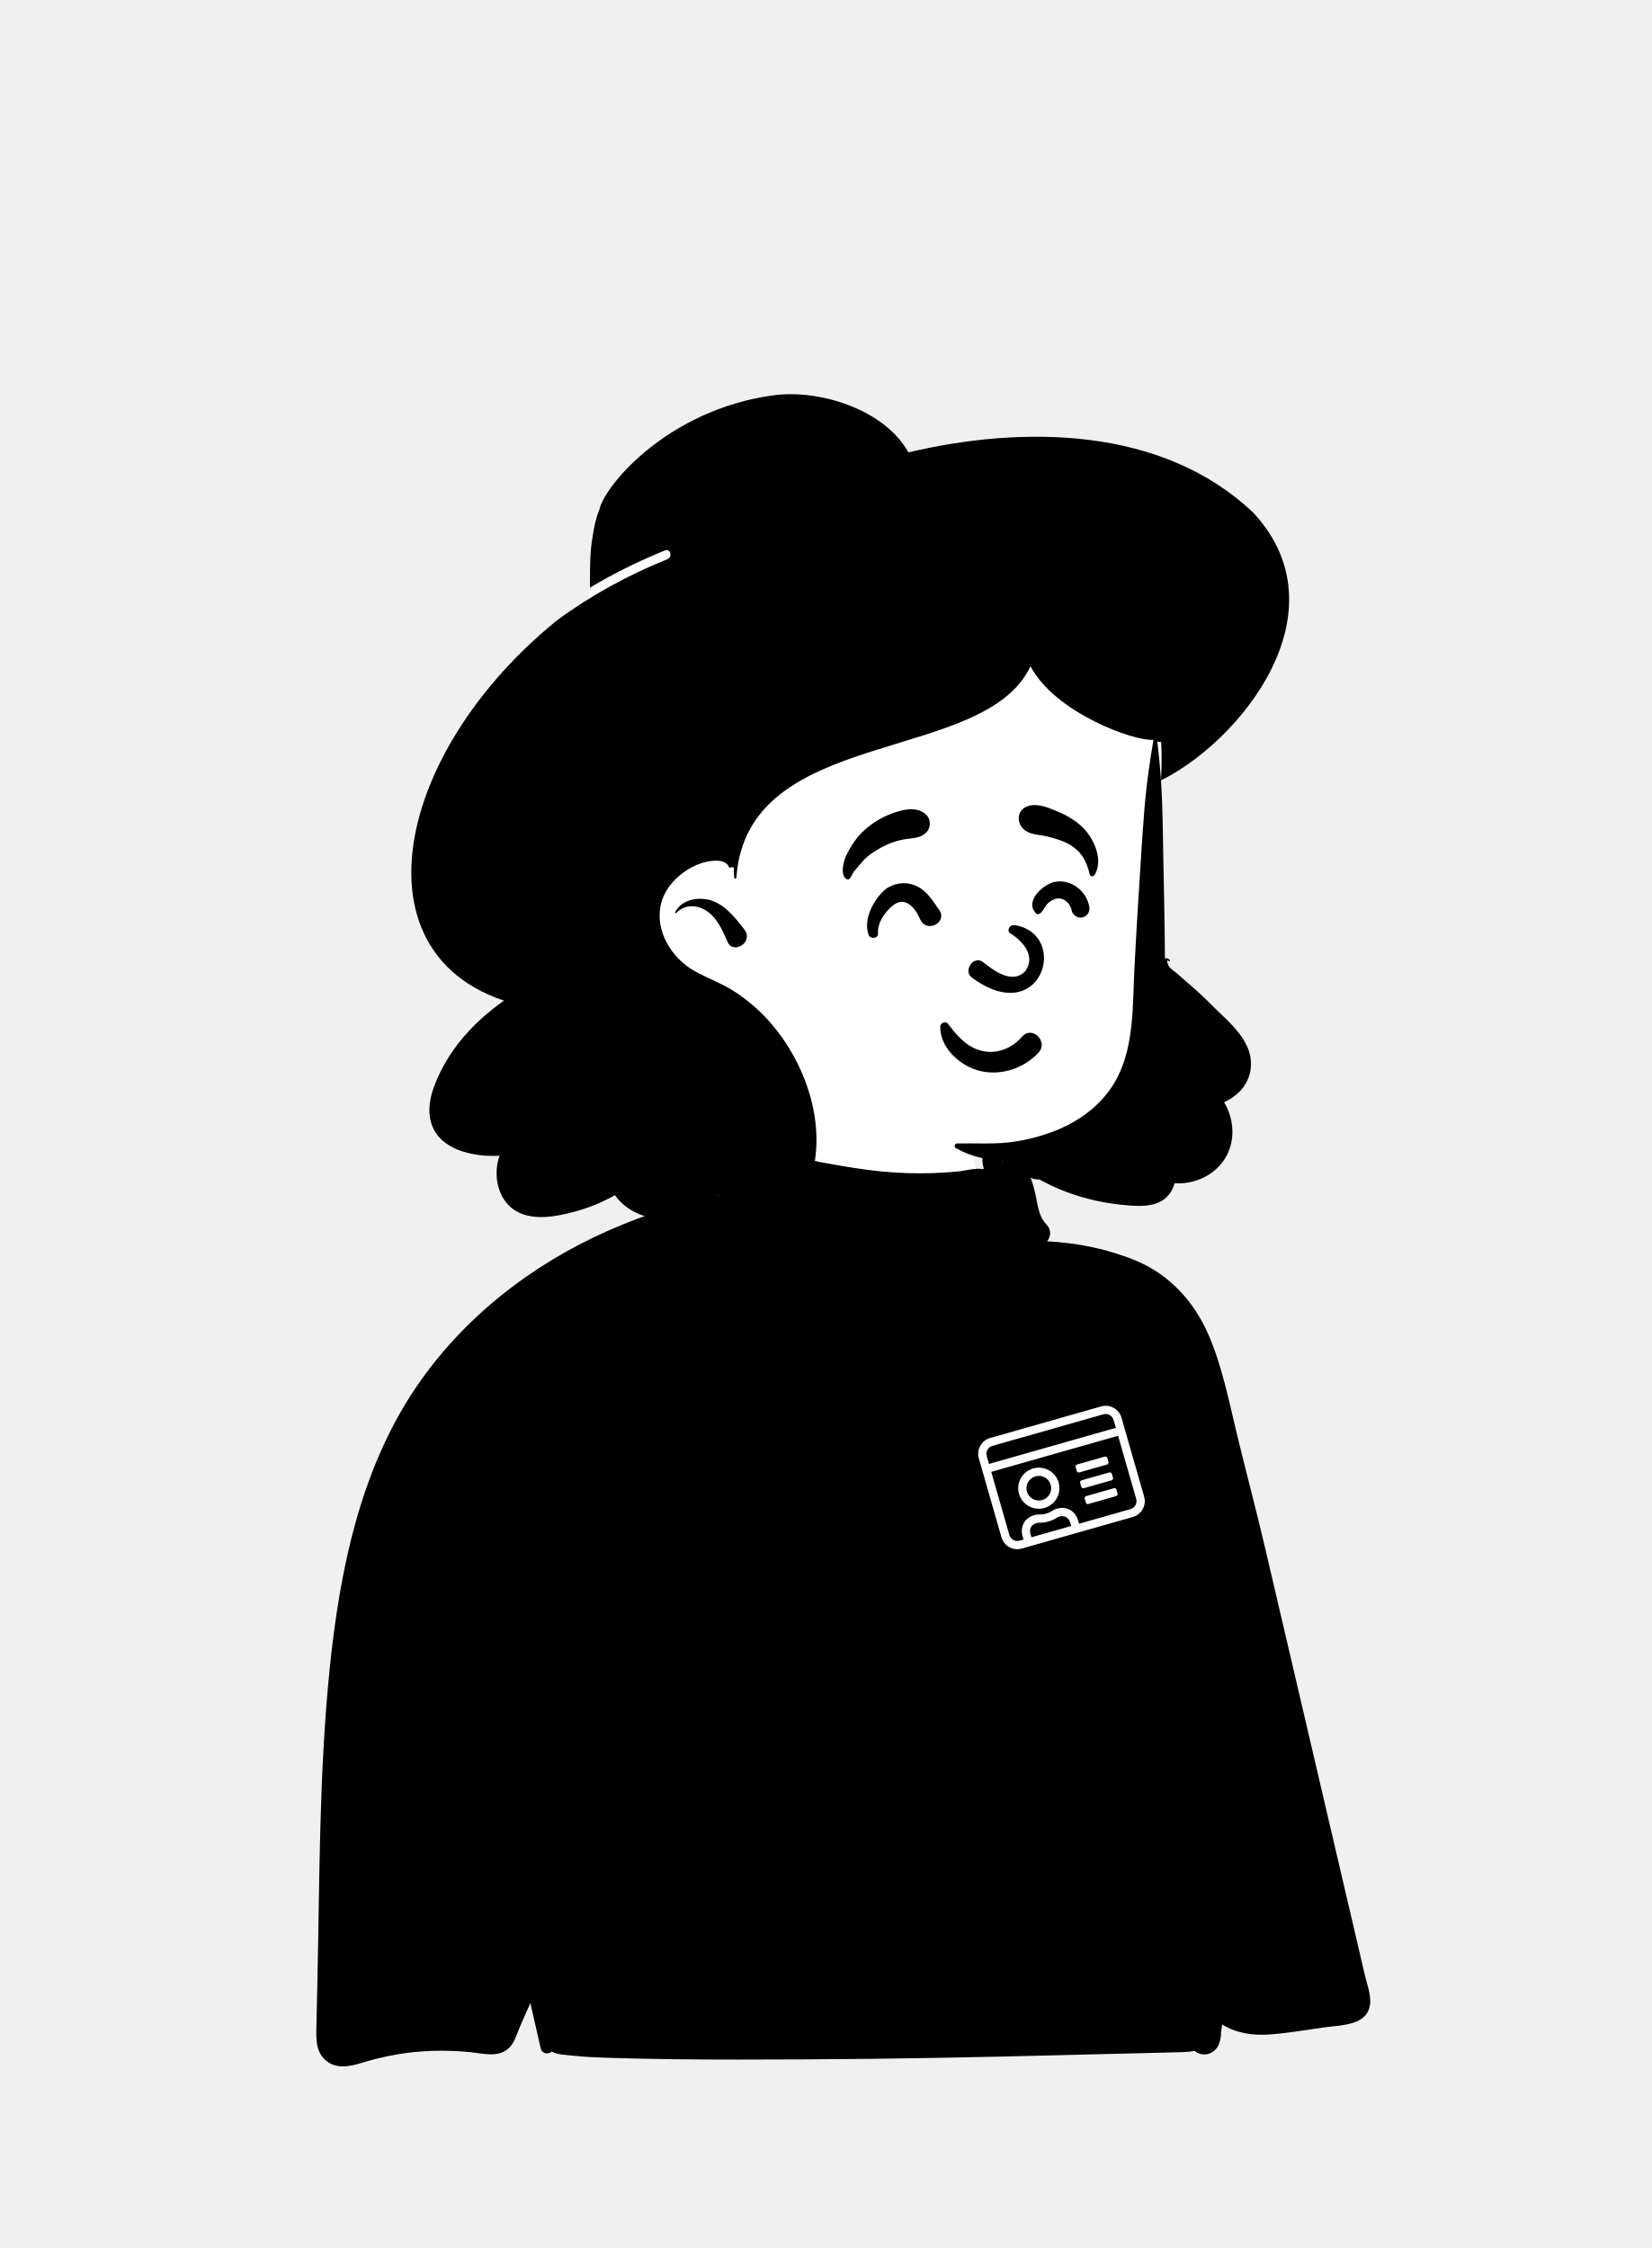
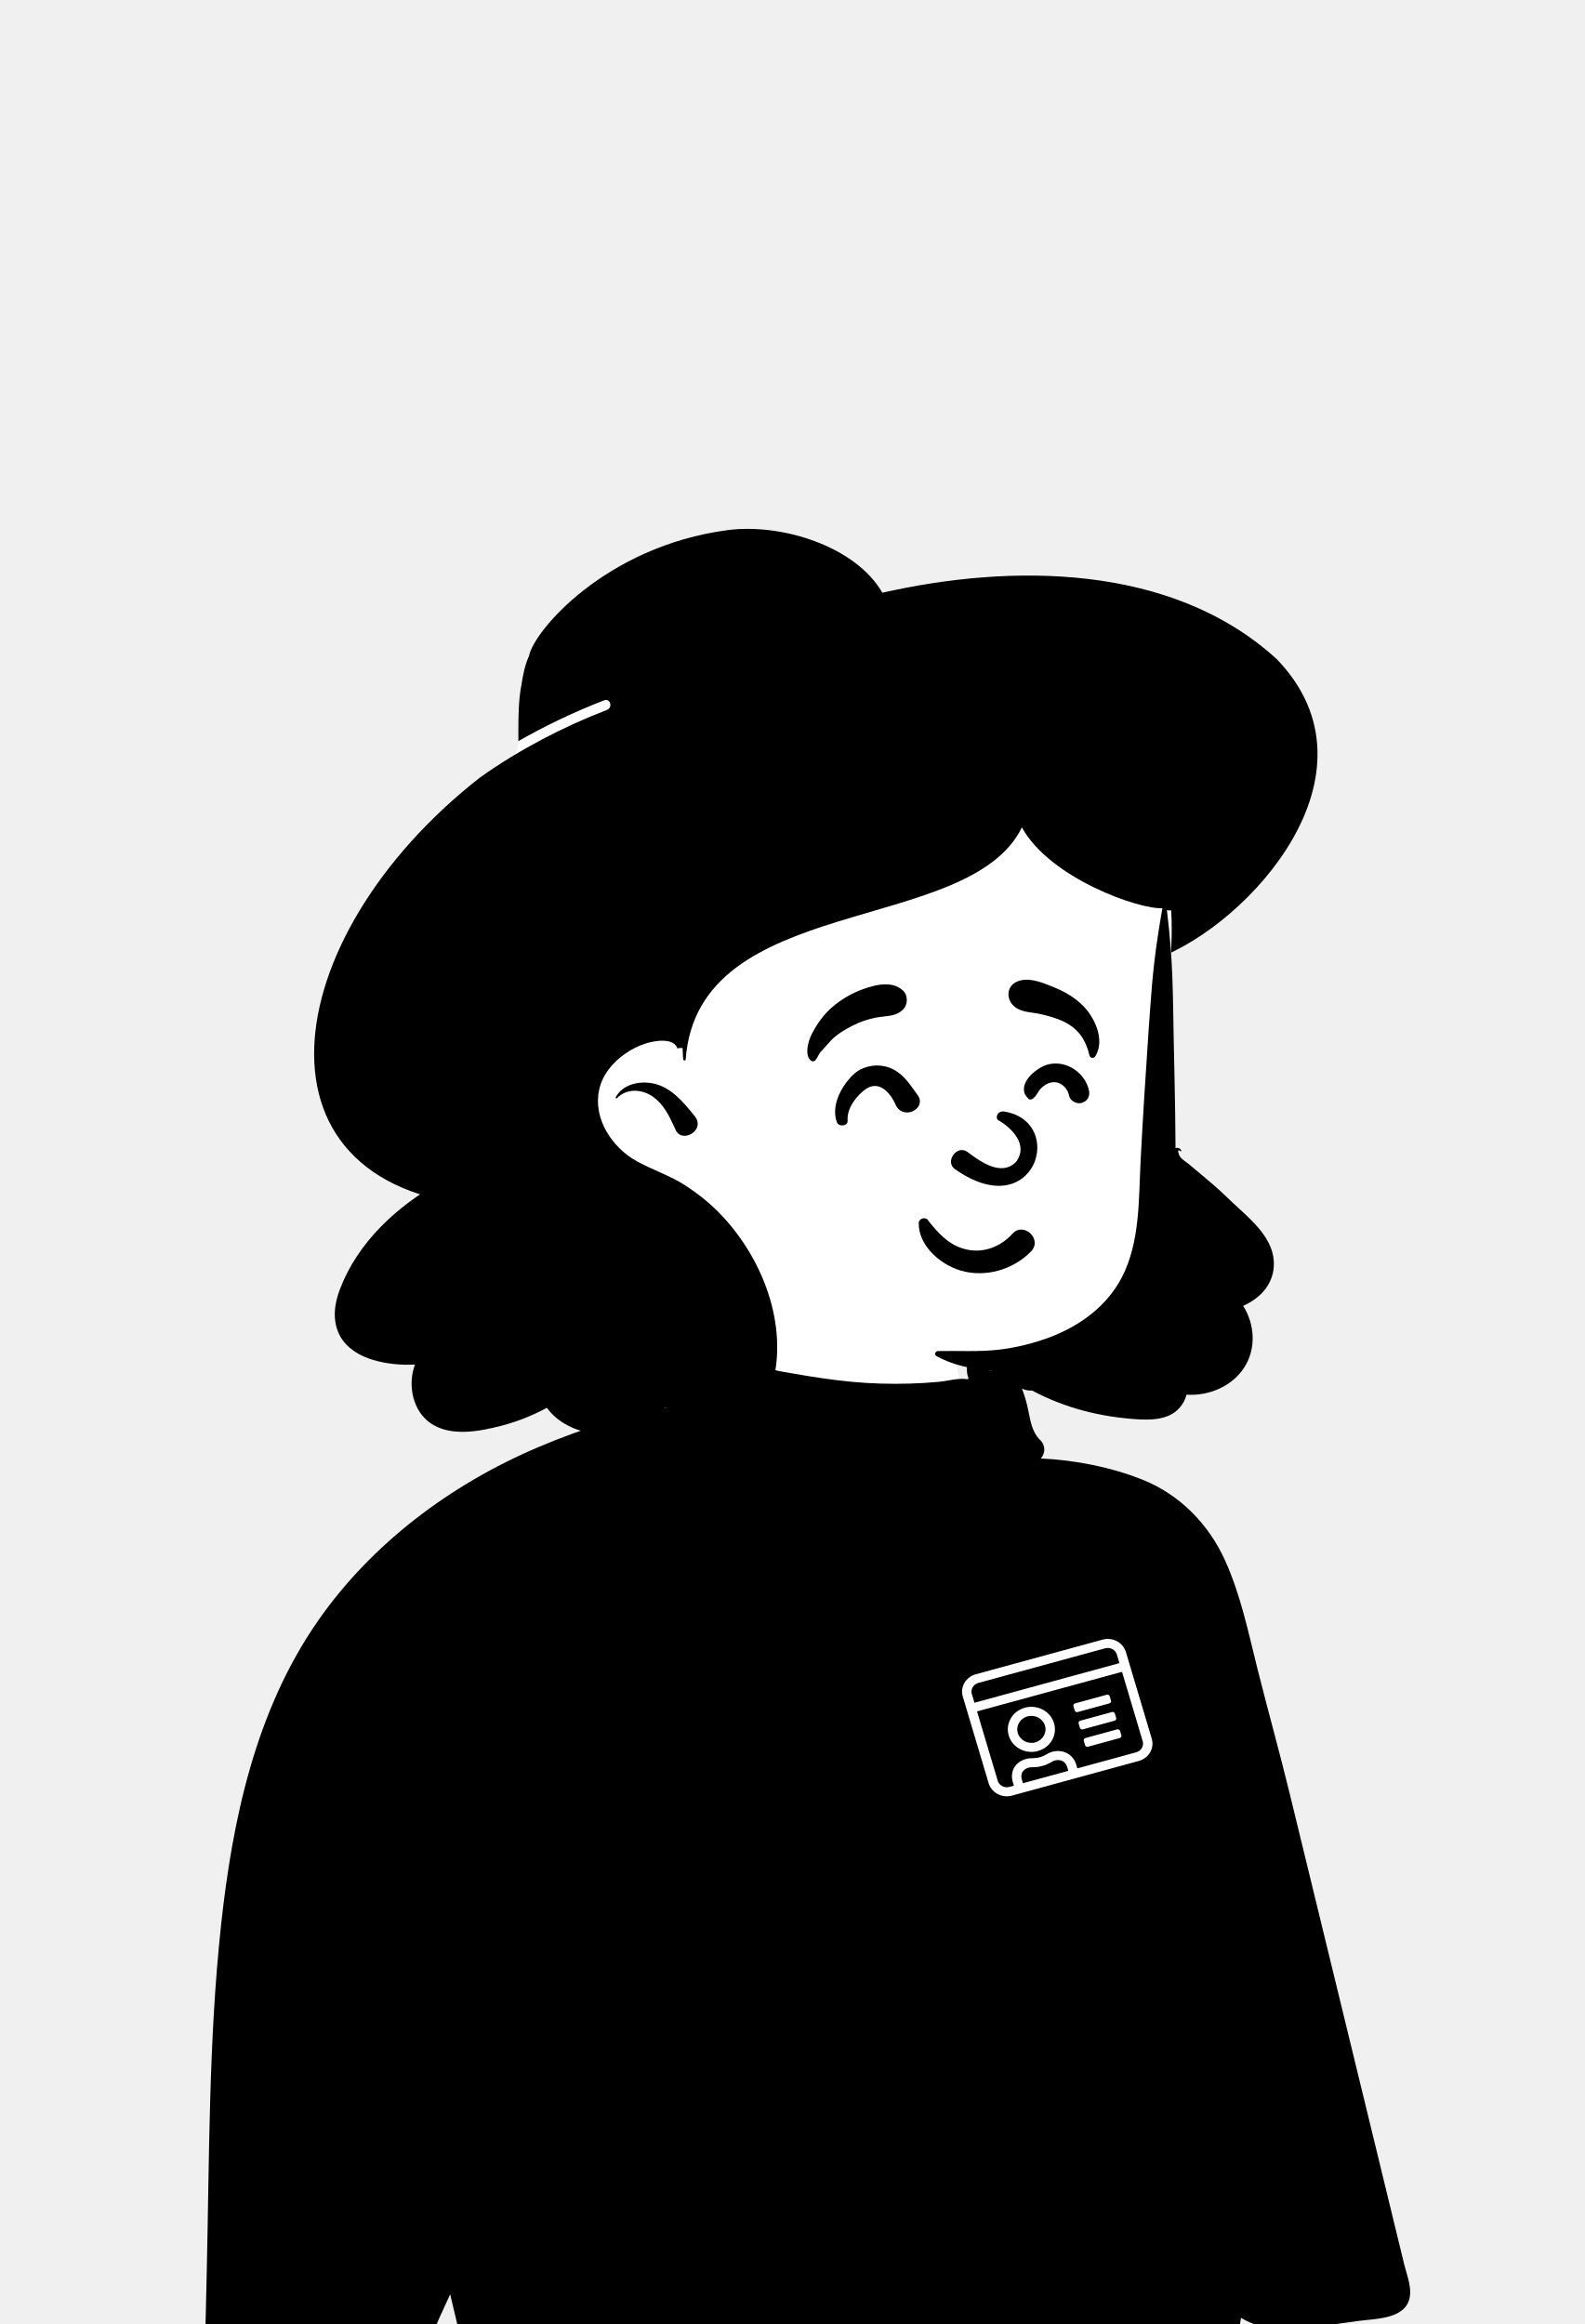
- <svg xmlns="http://www.w3.org/2000/svg" width="72" height="98" viewBox="0 0 72 98" fill="none">
-   <path fill-rule="evenodd" clip-rule="evenodd" d="M27.33 54.104C30.129 53.487 31.79 53.487 32.729 52.531C33.669 51.575 33.839 49.934 34.229 48.667C34.444 47.969 36.548 47.335 38.589 47.434C40.252 47.515 41.929 48.218 42.058 48.667C42.346 49.668 42.81 53.95 44.335 54.608C45.86 55.266 49.116 54.666 50.047 56.238C50.977 57.809 54.034 64.214 54.034 65.706C54.034 67.199 24.148 66.743 24.148 66.743C24.148 66.743 24.53 54.721 27.33 54.104Z" fill="white" />
-   <path fill-rule="evenodd" clip-rule="evenodd" d="M15.125 88.869C15.167 88.899 15.134 88.9 15.125 88.869ZM14.959 88.745C14.962 88.747 14.965 88.749 14.968 88.752C14.935 88.749 14.914 88.715 14.959 88.745M59.187 84.788C59 83.985 58.812 83.181 58.624 82.378C58.233 80.699 57.84 79.019 57.448 77.339C56.68 74.054 55.913 70.768 55.146 67.483C54.756 65.813 54.311 64.156 53.909 62.489C53.557 61.028 53.266 59.532 52.661 58.15C52.044 56.738 50.961 55.559 49.526 54.961C48.317 54.457 46.958 54.179 45.642 54.115C45.807 53.913 45.846 53.613 45.605 53.368C45.306 53.065 45.245 52.614 45.165 52.212C45.066 51.711 44.911 51.174 44.613 50.752C44.487 50.573 44.304 50.49 44.088 50.538C43.955 50.567 43.825 50.601 43.696 50.64C43.654 50.599 43.613 50.554 43.577 50.5C43.496 50.375 43.443 50.192 43.326 50.096C43.246 50.031 43.157 50.015 43.064 50.063C42.815 50.189 42.794 50.573 42.847 50.808C42.858 50.853 42.871 50.899 42.887 50.943C42.87 50.951 42.852 50.959 42.835 50.967H42.834C42.509 50.905 42.094 51.036 41.777 51.067C41.409 51.104 41.039 51.128 40.669 51.14C39.911 51.164 39.153 51.142 38.398 51.066C37.664 50.992 36.934 50.875 36.208 50.742C35.755 50.659 35.204 50.591 34.807 50.319C34.801 50.183 34.798 50.047 34.795 49.911C34.789 49.675 34.802 49.49 34.676 49.283C34.675 49.281 34.672 49.28 34.669 49.282C34.514 49.363 34.403 49.501 34.321 49.665C34.172 49.625 34.012 49.631 33.873 49.689C33.676 49.771 33.53 49.865 33.378 50.015C33.151 50.239 33.085 50.5 33.019 50.8C32.971 51.015 32.941 51.169 32.855 51.313C32.837 51.344 32.817 51.376 32.796 51.406C32.788 51.414 32.773 51.429 32.749 51.455C32.724 51.48 32.699 51.504 32.674 51.528C32.659 51.543 32.587 51.601 32.598 51.593C32.287 51.825 32.005 51.913 31.621 52.023C30.793 52.262 29.945 52.418 29.12 52.671C28.218 52.948 27.337 53.285 26.474 53.667C23.121 55.153 20.12 57.506 18.074 60.57C15.69 64.139 14.813 68.474 14.378 72.677C13.903 77.284 13.936 81.942 13.832 86.568C13.819 87.146 13.806 87.725 13.793 88.303C13.78 88.869 13.745 89.478 14.247 89.859C14.694 90.198 15.238 90.091 15.733 89.939C16.263 89.776 16.802 89.647 17.348 89.554C18.378 89.38 19.441 89.359 20.48 89.46C21.039 89.515 21.722 89.722 22.181 89.284C22.346 89.127 22.441 88.927 22.518 88.717C22.615 88.458 22.728 88.204 22.841 87.95C22.933 87.74 23.026 87.53 23.118 87.32C23.267 87.976 23.417 88.631 23.567 89.287C23.626 89.546 23.895 89.566 24.058 89.44C24.323 89.582 24.672 89.58 24.973 89.615C25.458 89.67 25.946 89.689 26.433 89.706C27.388 89.739 28.342 89.757 29.297 89.769C31.244 89.794 33.191 89.785 35.137 89.777C38.993 89.76 42.848 89.681 46.703 89.581C47.788 89.553 48.873 89.527 49.959 89.501C50.501 89.488 51.043 89.475 51.586 89.46C51.749 89.455 51.913 89.44 52.067 89.404H52.068C52.136 89.464 52.221 89.51 52.321 89.538C52.681 89.637 53.04 89.416 53.148 89.068C53.198 88.908 53.233 88.762 53.22 88.607C53.239 88.49 53.257 88.373 53.276 88.255C53.878 88.636 54.6 88.74 55.312 88.693C56.118 88.639 56.924 88.492 57.724 88.382C58.474 88.279 59.691 88.312 59.727 87.275C59.74 86.895 59.58 86.469 59.494 86.103C59.392 85.664 59.29 85.227 59.187 84.788" fill="black" />
-   <path fill-rule="evenodd" clip-rule="evenodd" d="M49.509 34.632C49.483 33.158 49.454 31.654 49.235 30.195C49.021 28.768 48.433 27.478 47.421 26.442C45.273 24.241 42.159 23.703 39.26 23.211L34.304 22.369C32.792 22.112 31.179 21.701 29.651 22.065C28.898 22.245 28.259 22.662 27.675 23.155C27.112 23.631 26.506 24.142 26.125 24.782C25.742 25.423 25.611 26.172 25.486 26.897C25.346 27.714 25.237 28.538 25.16 29.363C25.005 31.017 24.984 32.684 25.096 34.341C25.151 35.145 25.238 35.947 25.348 36.745C25.403 37.14 25.465 37.535 25.535 37.928C25.556 38.044 25.572 38.173 25.593 38.303C25.436 38.748 25.347 39.209 25.355 39.668C25.376 41.02 26.516 41.871 27.665 42.328C28.331 42.593 29.028 42.773 29.683 43.069C30.371 43.381 30.84 43.886 31.311 44.462C32.209 45.56 33.223 46.547 34.38 47.37C36.834 49.117 39.941 49.943 42.919 49.316C43.633 49.165 44.353 48.932 44.995 48.58C45.673 48.208 46.183 47.67 46.611 47.033C47.406 45.852 47.976 44.521 48.407 43.167C48.847 41.786 49.159 40.402 49.33 38.962C49.499 37.526 49.535 36.076 49.509 34.632Z" fill="white" />
-   <path fill-rule="evenodd" clip-rule="evenodd" d="M33.694 17.235C35.745 16.952 38.576 17.87 39.597 19.721C44.474 18.57 50.624 18.532 54.643 22.364C58.837 26.909 53.569 32.902 50.077 34.253C50.331 35.49 49.934 43.417 47.129 46.953C44.902 49.949 39.717 51.331 37.317 47.753L37.299 47.724C37.042 47.31 37.263 47.324 37.527 47.631C39.876 49.7 43.071 49.735 45.533 47.552C50.146 43.562 49.671 33.778 47.475 28.117C41.224 27.43 34.531 29.327 30.213 34.038L30.505 35.798C30.555 36.098 30.611 36.398 30.654 36.698C30.682 36.891 30.685 37.083 30.552 37.239C30.111 37.754 29.369 36.98 28.758 36.672C28.578 36.647 28.397 36.637 28.22 36.649C25.285 37.028 25.863 42.727 29.089 41.728C29.36 41.559 29.592 41.611 29.698 41.856C30.466 42.561 30.973 43.819 32.251 45.03C32.701 45.484 33.111 45.864 33.618 46.228C33.916 46.53 34.815 46.837 34.53 47.353C33.991 48.527 30.815 44.84 30.253 43.82C28.494 44.516 26.544 44.279 24.721 44.109C15.103 43.609 16.387 33.458 24.271 27.049C25.755 25.955 27.392 25.063 29.094 24.376C29.327 24.282 29.225 23.9 28.989 23.995C27.863 24.45 26.765 24.991 25.719 25.616L25.717 25.242C25.716 24.612 25.726 23.956 25.835 23.38C25.89 22.981 25.982 22.554 26.123 22.234C26.298 21.25 29.039 17.876 33.694 17.235ZM28.091 37.958C28.24 37.817 28.517 37.985 28.649 37.981C28.987 38.027 29.309 38.17 29.559 38.346C29.724 38.439 29.84 38.526 29.937 38.607L29.94 38.606C29.939 38.606 29.938 38.607 29.938 38.607L29.947 38.613C30.088 38.713 30.604 39.278 30.278 39.126C30.253 39.095 30.229 39.064 30.203 39.035C30.201 39.039 30.197 39.043 30.192 39.047L30.211 39.074C30.488 39.491 30.009 39.051 29.936 38.934C29.932 38.937 29.928 38.939 29.924 38.941L30.02 39.058C30.034 39.075 30.044 39.088 30.053 39.099L30.073 39.119C30.394 39.434 30.404 39.718 30.031 39.252C30.046 39.274 30.058 39.297 30.059 39.318L30.082 39.346C30.374 39.723 30.136 39.589 29.991 39.428L29.979 39.414L29.981 39.418C30.116 39.626 29.848 39.48 29.801 39.368L29.799 39.364C29.747 39.321 29.715 39.274 29.704 39.262L29.702 39.26C29.451 39.002 29.087 38.784 28.777 38.685C28.732 38.676 28.687 38.669 28.641 38.664C28.455 38.623 28.266 38.594 28.076 38.579C28.053 38.576 28.029 38.559 28.012 38.537C27.724 38.527 27.813 38.409 27.932 38.387L27.934 38.387L27.911 38.385C27.726 38.367 27.6 38.301 27.787 38.26L27.81 38.255C27.808 38.251 27.805 38.246 27.802 38.242C27.643 38.224 27.747 38.069 27.836 38.106C27.798 37.984 27.969 38.045 27.99 38.027C28.006 38.009 28.027 37.993 28.038 37.992C28.09 37.956 28.065 37.959 28.091 37.958ZM29.069 35.98L29.032 36.002C29.001 36.019 28.97 36.031 28.939 36.038C28.983 36.057 29.027 36.077 29.07 36.099C29.069 36.072 29.069 36.046 29.069 36.019L29.069 35.98Z" fill="black" />
-   <path fill-rule="evenodd" clip-rule="evenodd" d="M49.46 28.735C47.485 26.014 43.848 25.231 40.695 25.893C34.529 27.018 28.639 31.727 27.55 38.132C25.85 42.006 26.935 48.109 31.878 48.565C32.582 48.605 33.279 48.443 33.984 48.53C38.286 49.218 43.37 52.164 47.179 48.69C47.37 48.827 47.621 48.893 47.835 48.81C49.456 48.183 49.532 46.369 49.671 44.877C49.849 42.95 50.017 41.022 50.173 39.093C50.228 35.767 51.545 31.61 49.46 28.735Z" fill="white" />
-   <path fill-rule="evenodd" clip-rule="evenodd" d="M37.507 21.8C40.102 21.662 44.885 22.853 47.15 24.248C50.839 26.522 51.125 31.057 50.975 31.842C50.917 32.141 50.735 32.418 50.449 32.326C50.691 34.386 50.672 35.564 50.713 37.636L50.741 39.02C50.759 39.943 50.775 40.865 50.779 41.788C50.872 41.753 50.964 41.796 50.998 41.885C51.007 41.907 50.977 41.919 50.963 41.906C50.798 41.763 50.916 42.09 50.972 42.156C51.05 42.248 51.18 42.334 51.272 42.412L51.52 42.627L51.768 42.842C52.088 43.119 52.398 43.396 52.697 43.694L52.779 43.776C53.323 44.33 54.006 44.866 54.345 45.583C54.669 46.267 54.569 47.043 54.031 47.588C53.835 47.786 53.606 47.938 53.358 48.052C53.8 48.781 53.865 49.745 53.403 50.495C52.941 51.248 52.053 51.642 51.197 51.581C51.171 51.688 51.13 51.793 51.077 51.892C50.737 52.516 50.062 52.597 49.422 52.564L49.398 52.563C47.957 52.48 46.571 52.119 45.309 51.417C44.872 51.446 44.481 51.086 44.396 50.691C44.166 50.683 43.935 50.664 43.699 50.637C42.999 50.556 42.281 50.405 41.664 50.05C41.57 49.995 41.614 49.851 41.719 49.848C42.471 49.831 43.223 49.883 43.973 49.801C44.662 49.727 45.396 49.537 46.038 49.278C47.192 48.813 48.182 48.022 48.728 46.928C49.435 45.51 49.371 43.809 49.447 42.269C49.533 40.565 49.638 38.862 49.75 37.16L49.804 36.344C49.913 34.753 50.003 33.902 50.279 32.252C49.447 32.326 45.994 31.081 44.92 29.046C42.882 33.376 32.556 31.604 32.098 38.27C32.094 38.327 32.005 38.311 32.002 38.257L31.993 38.105C31.989 38.03 31.985 37.956 31.983 37.883L31.981 37.81L31.818 37.812C31.818 37.832 31.789 37.839 31.782 37.818C31.629 37.383 30.9 37.523 30.582 37.626C30.296 37.719 30.027 37.863 29.785 38.04C29.299 38.395 28.923 38.873 28.798 39.471C28.561 40.607 29.283 41.764 30.242 42.312C30.846 42.657 31.509 42.88 32.088 43.272C32.6 43.617 33.077 44.022 33.491 44.481C35.128 46.303 36.092 49.066 35.317 51.471C35.258 51.655 35.101 51.865 34.894 51.894C34.552 51.944 34.21 51.894 34.018 51.567C33.943 51.44 33.907 51.294 33.915 51.151C33.782 51.607 33.352 52.059 32.955 52.228C32.414 52.46 31.805 52.391 31.328 52.092L31.268 52.137C30.492 52.709 29.625 53.23 28.631 53.125C27.911 53.048 27.204 52.681 26.806 52.102C26.276 52.4 25.71 52.638 25.127 52.8L25.064 52.817C24.262 53.035 23.238 53.236 22.488 52.792C21.769 52.365 21.529 51.432 21.698 50.654C21.719 50.561 21.744 50.471 21.776 50.384C21.234 50.413 20.694 50.361 20.18 50.201C19.655 50.039 19.154 49.726 18.902 49.22C18.618 48.647 18.694 47.995 18.905 47.412C19.244 46.476 19.788 45.643 20.465 44.917C21.117 44.219 21.903 43.626 22.72 43.132L22.857 43.05C23.593 42.611 24.479 42.096 25.348 42.13C25.345 42.119 25.343 42.108 25.342 42.097C25.211 41.128 25.226 40.14 25.195 39.163C25.167 38.264 25.134 37.365 25.113 36.466C25.079 34.937 25.09 33.401 25.29 31.883C25.466 30.536 25.784 29.222 26.365 27.988C26.974 26.692 27.891 25.586 29.024 24.716C31.402 22.891 34.542 21.958 37.507 21.8ZM29.431 39.76C29.69 39.271 30.279 39.117 30.796 39.205C31.521 39.329 32.014 39.963 32.437 40.508C32.882 41.08 31.955 41.619 31.716 41.065L31.66 40.934C31.468 40.495 31.242 40.032 30.852 39.745C30.436 39.441 29.85 39.397 29.483 39.8C29.457 39.83 29.413 39.792 29.431 39.76Z" fill="black" />
-   <path fill-rule="evenodd" clip-rule="evenodd" d="M44.028 46.65C43.569 46.783 43.076 46.795 42.608 46.658C42.184 46.533 41.748 46.258 41.436 45.895C41.158 45.572 40.979 45.18 40.986 44.761C40.986 44.713 41.004 44.673 41.03 44.642C41.058 44.609 41.097 44.586 41.14 44.576C41.183 44.566 41.229 44.57 41.268 44.587C41.304 44.604 41.334 44.631 41.353 44.671C41.401 44.734 41.449 44.797 41.497 44.857C41.883 45.334 42.257 45.691 42.837 45.819C43.152 45.889 43.466 45.858 43.755 45.752C44.063 45.639 44.343 45.439 44.562 45.184C44.66 45.069 44.777 45.022 44.891 45.021C45.021 45.02 45.148 45.08 45.245 45.176C45.339 45.271 45.403 45.399 45.408 45.534C45.414 45.652 45.375 45.775 45.273 45.885C44.936 46.248 44.5 46.513 44.028 46.65ZM44.013 40.67C44.484 40.957 45.201 41.625 44.694 42.335C44.099 42.962 43.241 42.244 42.818 41.919C42.426 41.667 41.986 42.314 42.35 42.608C45.404 44.874 46.644 40.745 44.251 40.334C43.988 40.288 43.89 40.582 44.013 40.67ZM39.612 39.41C39.461 39.313 39.283 39.279 39.086 39.369C38.932 39.44 38.662 39.673 38.474 39.981C38.345 40.192 38.254 40.438 38.273 40.696C38.277 40.755 38.255 40.799 38.221 40.832C38.193 40.858 38.153 40.877 38.107 40.882C38.067 40.887 38.023 40.883 37.987 40.872C37.919 40.85 37.883 40.806 37.869 40.77C37.737 40.419 37.794 40.028 37.941 39.675C38.141 39.2 38.502 38.801 38.739 38.672C39.145 38.452 39.623 38.442 40.029 38.666C40.375 38.857 40.591 39.165 40.806 39.479C40.851 39.546 40.897 39.612 40.944 39.677C41.038 39.808 41.047 39.937 41.011 40.048C40.97 40.171 40.867 40.275 40.739 40.329C40.62 40.379 40.482 40.386 40.36 40.334C40.257 40.291 40.163 40.206 40.103 40.062C40.002 39.819 39.834 39.552 39.612 39.41ZM47.292 39.949C47.188 40.003 47.108 40.02 46.993 39.985C46.929 39.966 46.866 39.929 46.817 39.88C46.768 39.831 46.733 39.771 46.72 39.703C46.686 39.537 46.595 39.382 46.466 39.28C46.355 39.193 46.216 39.147 46.061 39.173C45.894 39.201 45.735 39.309 45.625 39.435C45.589 39.477 45.56 39.526 45.531 39.573C45.477 39.663 45.425 39.746 45.35 39.811C45.322 39.836 45.279 39.853 45.238 39.853C45.222 39.853 45.205 39.851 45.188 39.846C45.022 39.678 44.99 39.552 44.996 39.426C45.001 39.294 45.053 39.16 45.137 39.036C45.334 38.744 45.707 38.504 45.959 38.45C46.304 38.375 46.647 38.465 46.922 38.658C47.205 38.857 47.414 39.165 47.48 39.513C47.496 39.597 47.489 39.687 47.457 39.766C47.426 39.842 47.372 39.908 47.292 39.949ZM40.373 36.294C40.166 36.496 39.921 36.527 39.673 36.555C39.535 36.571 39.425 36.583 39.317 36.608C39.019 36.675 38.725 36.776 38.457 36.922C38.176 37.075 37.871 37.259 37.651 37.495C37.598 37.551 37.549 37.61 37.5 37.669C37.455 37.723 37.411 37.774 37.366 37.824C37.313 37.882 37.263 37.942 37.214 38.002C37.183 38.052 37.177 38.065 37.171 38.078C37.162 38.097 37.151 38.119 37.138 38.142C37.121 38.174 37.102 38.209 37.081 38.241C37.047 38.299 37.028 38.315 37.012 38.322C36.985 38.334 36.96 38.34 36.936 38.337C36.913 38.334 36.891 38.323 36.87 38.305C36.764 38.215 36.732 38.067 36.736 37.91C36.74 37.672 36.828 37.409 36.909 37.247C37.097 36.87 37.357 36.479 37.67 36.198C38.028 35.877 38.419 35.635 38.868 35.467C39.147 35.363 39.47 35.268 39.774 35.28C39.993 35.289 40.202 35.354 40.374 35.517C40.48 35.617 40.531 35.759 40.531 35.901C40.531 36.046 40.478 36.191 40.373 36.294ZM47.713 38.145C47.7 38.167 47.682 38.182 47.662 38.191C47.64 38.2 47.617 38.203 47.594 38.199C47.571 38.195 47.55 38.185 47.533 38.169C47.516 38.154 47.504 38.134 47.498 38.11C47.361 37.504 47.093 37.054 46.523 36.764C46.243 36.621 45.921 36.53 45.615 36.458C45.527 36.437 45.433 36.423 45.339 36.409C45.043 36.366 44.745 36.316 44.552 36.077C44.436 35.932 44.387 35.748 44.415 35.579C44.441 35.42 44.533 35.275 44.702 35.187C45.121 34.97 45.642 35.183 46.066 35.365C46.097 35.378 46.128 35.392 46.158 35.404C46.573 35.58 46.951 35.811 47.261 36.141C47.508 36.404 47.736 36.792 47.828 37.191C47.904 37.523 47.886 37.861 47.713 38.145Z" fill="black" />
-   <path d="M47.244 64.877L48.454 64.533C48.501 64.52 48.529 64.47 48.516 64.423L48.466 64.251C48.453 64.203 48.403 64.175 48.355 64.189L47.146 64.533C47.098 64.547 47.07 64.596 47.084 64.644L47.133 64.816C47.147 64.863 47.197 64.891 47.244 64.877ZM47.047 64.189L48.257 63.845C48.304 63.831 48.332 63.781 48.318 63.734L48.269 63.562C48.255 63.515 48.205 63.487 48.158 63.5L46.948 63.844C46.901 63.858 46.873 63.908 46.887 63.955L46.936 64.127C46.95 64.175 46.999 64.202 47.047 64.189ZM47.442 65.566L48.651 65.222C48.699 65.208 48.727 65.159 48.713 65.111L48.664 64.939C48.65 64.892 48.6 64.864 48.553 64.878L47.343 65.222C47.296 65.235 47.268 65.285 47.281 65.332L47.331 65.504C47.344 65.552 47.394 65.579 47.442 65.566ZM45.529 65.738C46.006 65.602 46.282 65.107 46.146 64.631C46.01 64.156 45.513 63.881 45.035 64.016C44.558 64.152 44.282 64.647 44.418 65.123C44.555 65.598 45.052 65.874 45.529 65.738ZM45.134 64.361C45.42 64.279 45.719 64.445 45.8 64.73C45.882 65.015 45.716 65.312 45.43 65.394C45.144 65.475 44.846 65.31 44.764 65.025C44.682 64.74 44.848 64.442 45.134 64.361ZM47.998 61.312L43.16 62.688C42.779 62.797 42.557 63.194 42.666 63.573L43.653 67.016C43.762 67.396 44.16 67.617 44.541 67.508L49.379 66.132C49.76 66.023 49.982 65.626 49.873 65.247L48.886 61.804C48.777 61.424 48.379 61.203 47.998 61.312ZM46.689 66.525L44.961 67.016L44.914 66.854C44.893 66.779 44.895 66.699 44.919 66.625C44.954 66.518 45.049 66.434 45.173 66.399C45.307 66.361 45.419 66.41 45.7 66.33C45.98 66.251 46.049 66.15 46.184 66.111C46.308 66.076 46.433 66.098 46.519 66.169C46.579 66.22 46.623 66.287 46.644 66.362L46.691 66.524L46.689 66.525ZM49.527 65.345C49.582 65.534 49.471 65.734 49.281 65.788L47.034 66.427L46.988 66.264C46.945 66.115 46.86 65.989 46.749 65.896C46.563 65.74 46.312 65.701 46.084 65.766C45.873 65.826 45.842 65.916 45.6 65.985C45.358 66.054 45.283 65.994 45.073 66.054C44.844 66.119 44.65 66.283 44.576 66.514C44.532 66.651 44.526 66.803 44.569 66.952L44.615 67.115L44.443 67.164C44.253 67.218 44.053 67.107 43.998 66.918L43.209 64.164L48.738 62.591L49.527 65.345ZM48.639 62.246L43.11 63.819L43.012 63.475C42.957 63.286 43.069 63.087 43.259 63.032L48.096 61.656C48.286 61.602 48.486 61.713 48.541 61.902L48.639 62.246Z" fill="white" />
+ <svg xmlns="http://www.w3.org/2000/svg" width="60" height="88" viewBox="0 0 60 88" fill="none">
+   <g clip-path="url(#clip0_240_6358)">
+     <path fill-rule="evenodd" clip-rule="evenodd" d="M21.228 55.216C24.008 54.628 25.657 54.628 26.589 53.717C27.522 52.805 27.692 51.241 28.079 50.034C28.292 49.368 30.381 48.764 32.407 48.858C34.059 48.936 35.723 49.605 35.852 50.034C36.138 50.987 36.599 55.069 38.113 55.696C39.627 56.323 42.859 55.752 43.784 57.249C44.708 58.747 47.743 64.852 47.743 66.274C47.743 67.697 18.069 67.262 18.069 67.262C18.069 67.262 18.448 55.804 21.228 55.216Z" fill="white" />
+     <path fill-rule="evenodd" clip-rule="evenodd" d="M9.109 88.351C9.152 88.38 9.118 88.381 9.109 88.351ZM8.945 88.233C8.947 88.235 8.951 88.237 8.954 88.24C8.921 88.237 8.9 88.204 8.945 88.233M52.859 84.462C52.673 83.696 52.487 82.93 52.301 82.165C51.911 80.564 51.522 78.963 51.133 77.362C50.37 74.231 49.609 71.099 48.847 67.968C48.46 66.376 48.017 64.797 47.618 63.208C47.269 61.816 46.98 60.39 46.38 59.072C45.767 57.727 44.691 56.602 43.266 56.032C42.066 55.553 40.717 55.287 39.41 55.226C39.575 55.033 39.613 54.747 39.373 54.514C39.077 54.225 39.016 53.795 38.937 53.413C38.838 52.935 38.684 52.423 38.389 52.02C38.264 51.85 38.081 51.771 37.867 51.816C37.735 51.844 37.606 51.877 37.478 51.914C37.437 51.874 37.396 51.832 37.36 51.781C37.279 51.661 37.227 51.487 37.111 51.396C37.032 51.334 36.942 51.319 36.85 51.364C36.603 51.484 36.582 51.85 36.635 52.074C36.646 52.117 36.659 52.161 36.674 52.203C36.658 52.211 36.64 52.218 36.623 52.226H36.623C36.3 52.167 35.888 52.291 35.573 52.321C35.207 52.356 34.84 52.379 34.472 52.39C33.72 52.413 32.967 52.392 32.218 52.32C31.488 52.25 30.764 52.138 30.043 52.011C29.594 51.932 29.047 51.867 28.652 51.608C28.646 51.478 28.643 51.349 28.64 51.219C28.634 50.995 28.647 50.818 28.522 50.621C28.521 50.619 28.518 50.618 28.515 50.619C28.361 50.696 28.25 50.828 28.169 50.985C28.021 50.947 27.862 50.952 27.724 51.008C27.529 51.085 27.384 51.175 27.233 51.319C27.008 51.532 26.942 51.781 26.876 52.066C26.829 52.271 26.799 52.418 26.714 52.555C26.696 52.585 26.676 52.616 26.655 52.644C26.647 52.652 26.633 52.666 26.608 52.691C26.584 52.714 26.559 52.737 26.534 52.761C26.52 52.774 26.448 52.83 26.459 52.823C26.15 53.044 25.87 53.127 25.488 53.233C24.666 53.46 23.824 53.608 23.005 53.85C22.11 54.114 21.235 54.435 20.379 54.799C17.049 56.215 14.069 58.458 12.037 61.379C9.671 64.781 8.8 68.913 8.368 72.918C7.896 77.309 7.929 81.749 7.826 86.158C7.813 86.709 7.8 87.261 7.787 87.812C7.774 88.351 7.74 88.932 8.238 89.295C8.682 89.618 9.222 89.516 9.713 89.371C10.239 89.216 10.775 89.093 11.317 89.004C12.34 88.838 13.395 88.818 14.427 88.915C14.982 88.967 15.66 89.164 16.116 88.747C16.279 88.597 16.374 88.406 16.451 88.206C16.547 87.96 16.659 87.718 16.771 87.475C16.863 87.276 16.954 87.075 17.046 86.875C17.194 87.5 17.343 88.125 17.491 88.75C17.55 88.996 17.817 89.015 17.979 88.896C18.242 89.031 18.589 89.029 18.888 89.062C19.369 89.115 19.854 89.133 20.338 89.149C21.285 89.18 22.233 89.198 23.181 89.21C25.114 89.233 27.047 89.225 28.98 89.216C32.808 89.2 36.636 89.125 40.463 89.03C41.541 89.003 42.619 88.979 43.696 88.954C44.235 88.941 44.773 88.929 45.312 88.914C45.474 88.91 45.637 88.896 45.79 88.861H45.79C45.858 88.919 45.942 88.963 46.042 88.989C46.4 89.083 46.755 88.873 46.863 88.541C46.913 88.389 46.947 88.249 46.935 88.101C46.953 87.99 46.972 87.878 46.99 87.766C47.587 88.13 48.304 88.228 49.012 88.183C49.812 88.132 50.612 87.992 51.406 87.887C52.151 87.789 53.36 87.821 53.396 86.832C53.408 86.469 53.249 86.064 53.164 85.715C53.063 85.297 52.961 84.88 52.859 84.462" fill="black" />
+     <path fill-rule="evenodd" clip-rule="evenodd" d="M43.251 36.656C43.225 35.251 43.196 33.818 42.979 32.427C42.766 31.067 42.182 29.838 41.178 28.85C39.044 26.752 35.952 26.24 33.074 25.77L28.153 24.968C26.652 24.723 25.05 24.331 23.533 24.678C22.786 24.85 22.151 25.247 21.571 25.718C21.012 26.171 20.411 26.658 20.032 27.268C19.652 27.879 19.522 28.593 19.398 29.284C19.259 30.062 19.151 30.847 19.074 31.634C18.92 33.211 18.899 34.799 19.011 36.379C19.065 37.145 19.151 37.909 19.261 38.67C19.315 39.047 19.377 39.423 19.447 39.798C19.467 39.909 19.483 40.031 19.504 40.155C19.348 40.579 19.26 41.018 19.267 41.456C19.288 42.745 20.42 43.556 21.561 43.992C22.223 44.244 22.915 44.416 23.565 44.698C24.248 44.995 24.714 45.476 25.181 46.025C26.073 47.072 27.079 48.013 28.229 48.798C30.665 50.462 33.751 51.249 36.707 50.652C37.416 50.508 38.131 50.286 38.769 49.95C39.442 49.596 39.948 49.083 40.373 48.476C41.162 47.35 41.728 46.082 42.156 44.791C42.593 43.475 42.903 42.156 43.072 40.783C43.241 39.415 43.276 38.033 43.251 36.656V36.656Z" fill="white" />
+     <path fill-rule="evenodd" clip-rule="evenodd" d="M27.548 20.074C29.585 19.805 32.395 20.68 33.41 22.444C38.251 21.347 44.358 21.311 48.349 24.963C52.513 29.295 47.283 35.007 43.814 36.295C44.067 37.474 43.673 45.03 40.888 48.4C38.677 51.255 33.528 52.573 31.146 49.163L31.127 49.134C30.872 48.74 31.092 48.753 31.354 49.046C33.687 51.018 36.858 51.051 39.303 48.971C43.884 45.167 43.411 35.842 41.231 30.447C35.025 29.792 28.379 31.6 24.091 36.09L24.381 37.768C24.431 38.054 24.487 38.339 24.53 38.626C24.557 38.81 24.56 38.992 24.428 39.141C23.99 39.632 23.253 38.894 22.647 38.601C22.468 38.577 22.288 38.567 22.113 38.579C19.199 38.94 19.773 44.372 22.975 43.42C23.244 43.259 23.476 43.308 23.58 43.542C24.343 44.214 24.847 45.412 26.115 46.567C26.562 47 26.97 47.362 27.473 47.709C27.768 47.997 28.66 48.29 28.378 48.781C27.843 49.9 24.689 46.386 24.132 45.414C22.385 46.077 20.449 45.852 18.639 45.69C9.088 45.212 10.363 35.537 18.192 29.428C19.665 28.386 21.291 27.535 22.981 26.881C23.212 26.792 23.111 26.427 22.877 26.518C21.759 26.951 20.669 27.467 19.629 28.063L19.628 27.707C19.626 27.106 19.636 26.48 19.745 25.931C19.799 25.551 19.89 25.145 20.031 24.839C20.205 23.902 22.926 20.686 27.548 20.074ZM21.985 39.826C22.133 39.692 22.408 39.852 22.539 39.848C22.875 39.892 23.194 40.029 23.442 40.197C23.607 40.285 23.722 40.368 23.818 40.445L23.82 40.444C23.82 40.444 23.819 40.445 23.818 40.445L23.827 40.451C23.967 40.546 24.48 41.085 24.156 40.94C24.132 40.91 24.107 40.881 24.082 40.853C24.079 40.856 24.076 40.86 24.071 40.864L24.09 40.89C24.365 41.288 23.89 40.869 23.816 40.757C23.813 40.76 23.809 40.762 23.805 40.764L23.9 40.875C23.914 40.891 23.924 40.904 23.933 40.914L23.953 40.933C24.271 41.233 24.281 41.504 23.911 41.06C23.926 41.081 23.938 41.103 23.939 41.122L23.961 41.149C24.252 41.509 24.015 41.381 23.871 41.228L23.859 41.214L23.861 41.218C23.996 41.417 23.729 41.277 23.682 41.171L23.68 41.166C23.629 41.126 23.598 41.081 23.587 41.069L23.585 41.068C23.335 40.822 22.973 40.614 22.666 40.519C22.621 40.511 22.576 40.505 22.531 40.5C22.346 40.46 22.159 40.433 21.97 40.418C21.947 40.416 21.924 40.399 21.906 40.378C21.62 40.369 21.709 40.257 21.827 40.236L21.829 40.235L21.806 40.233C21.622 40.216 21.497 40.153 21.683 40.114L21.706 40.11C21.703 40.105 21.701 40.101 21.698 40.097C21.54 40.08 21.643 39.932 21.731 39.968C21.694 39.851 21.863 39.909 21.885 39.892C21.901 39.875 21.921 39.86 21.932 39.859C21.983 39.824 21.959 39.828 21.985 39.826ZM22.956 37.941L22.919 37.962C22.889 37.979 22.858 37.99 22.827 37.996C22.87 38.014 22.914 38.034 22.957 38.055C22.956 38.029 22.956 38.004 22.956 37.979L22.956 37.941Z" fill="black" />
+     <path fill-rule="evenodd" clip-rule="evenodd" d="M43.201 31.036C41.24 28.442 37.63 27.696 34.498 28.327C28.377 29.399 22.528 33.888 21.447 39.992C19.759 43.685 20.837 49.502 25.744 49.936C26.443 49.974 27.135 49.819 27.835 49.903C32.107 50.559 37.155 53.366 40.937 50.055C41.126 50.186 41.376 50.249 41.588 50.17C43.198 49.572 43.273 47.843 43.411 46.421C43.588 44.585 43.754 42.747 43.909 40.908C43.965 37.738 45.272 33.776 43.201 31.036V31.036Z" fill="white" />
+     <path fill-rule="evenodd" clip-rule="evenodd" d="M31.333 24.425C33.91 24.294 38.659 25.428 40.908 26.758C44.571 28.925 44.855 33.248 44.706 33.996C44.649 34.281 44.468 34.545 44.184 34.458C44.425 36.422 44.406 37.544 44.446 39.519L44.474 40.838C44.492 41.717 44.508 42.597 44.511 43.476C44.604 43.443 44.695 43.484 44.729 43.569C44.738 43.59 44.708 43.601 44.694 43.589C44.531 43.452 44.647 43.764 44.703 43.827C44.781 43.915 44.91 43.997 45.001 44.071L45.247 44.276V44.276L45.493 44.481C45.812 44.745 46.119 45.009 46.416 45.293L46.497 45.371C47.038 45.899 47.716 46.41 48.052 47.093C48.374 47.745 48.275 48.485 47.74 49.005C47.546 49.193 47.319 49.338 47.072 49.447C47.511 50.142 47.575 51.06 47.117 51.775C46.659 52.492 45.776 52.868 44.927 52.81C44.901 52.913 44.861 53.012 44.807 53.107C44.47 53.702 43.8 53.779 43.165 53.747L43.14 53.746C41.71 53.667 40.334 53.323 39.081 52.654C38.646 52.682 38.259 52.339 38.174 51.962C37.946 51.955 37.716 51.936 37.481 51.91C36.787 51.833 36.074 51.69 35.462 51.351C35.367 51.298 35.411 51.161 35.516 51.159C36.262 51.142 37.009 51.192 37.754 51.114C38.438 51.043 39.167 50.862 39.804 50.616C40.95 50.172 41.933 49.419 42.475 48.375C43.177 47.024 43.113 45.402 43.19 43.935C43.274 42.31 43.378 40.688 43.489 39.065L43.543 38.287C43.651 36.771 43.741 35.96 44.015 34.387C43.19 34.458 39.761 33.272 38.694 31.331C36.671 35.459 26.418 33.77 25.963 40.123C25.959 40.177 25.871 40.162 25.867 40.111L25.859 39.966C25.855 39.894 25.851 39.824 25.849 39.754L25.846 39.684L25.685 39.686C25.685 39.706 25.657 39.712 25.649 39.692C25.497 39.277 24.773 39.411 24.458 39.509C24.174 39.598 23.907 39.735 23.666 39.904C23.184 40.242 22.811 40.698 22.686 41.268C22.451 42.351 23.168 43.453 24.12 43.975C24.72 44.305 25.378 44.517 25.953 44.89C26.462 45.22 26.936 45.605 27.346 46.044C28.972 47.78 29.928 50.414 29.159 52.706C29.1 52.881 28.945 53.081 28.74 53.109C28.4 53.156 28.06 53.108 27.869 52.797C27.795 52.676 27.76 52.537 27.767 52.4C27.636 52.835 27.208 53.266 26.814 53.428C26.277 53.648 25.672 53.582 25.199 53.298L25.139 53.34C24.368 53.885 23.508 54.382 22.521 54.282C21.806 54.209 21.104 53.859 20.708 53.307C20.182 53.591 19.62 53.818 19.041 53.972L18.979 53.988C18.182 54.197 17.165 54.388 16.421 53.964C15.707 53.557 15.469 52.669 15.637 51.927C15.657 51.838 15.683 51.752 15.714 51.669C15.176 51.697 14.639 51.647 14.129 51.495C13.608 51.34 13.111 51.043 12.861 50.56C12.579 50.014 12.654 49.393 12.864 48.837C13.2 47.944 13.74 47.15 14.413 46.459C15.06 45.793 15.84 45.228 16.651 44.758L16.788 44.679C17.518 44.261 18.398 43.77 19.261 43.802C19.258 43.792 19.256 43.782 19.255 43.771C19.125 42.847 19.14 41.905 19.109 40.974C19.081 40.118 19.049 39.261 19.028 38.404C18.994 36.946 19.005 35.483 19.203 34.035C19.378 32.751 19.694 31.499 20.27 30.323C20.875 29.088 21.786 28.034 22.911 27.205C25.272 25.465 28.39 24.576 31.333 24.425ZM23.315 41.543C23.572 41.077 24.157 40.93 24.671 41.014C25.39 41.132 25.88 41.737 26.3 42.257C26.741 42.801 25.821 43.315 25.584 42.787L25.528 42.662C25.338 42.244 25.113 41.802 24.726 41.529C24.313 41.239 23.731 41.197 23.367 41.582C23.341 41.61 23.297 41.574 23.315 41.543Z" fill="black" />
+     <path fill-rule="evenodd" clip-rule="evenodd" d="M37.809 48.111C37.353 48.238 36.864 48.249 36.399 48.118C35.978 47.999 35.545 47.737 35.235 47.391C34.96 47.083 34.782 46.709 34.788 46.31C34.789 46.265 34.806 46.227 34.832 46.197C34.86 46.166 34.9 46.144 34.941 46.134C34.985 46.124 35.03 46.128 35.069 46.145C35.104 46.16 35.135 46.186 35.153 46.224C35.201 46.285 35.248 46.344 35.296 46.402C35.679 46.857 36.05 47.197 36.627 47.319C36.939 47.385 37.251 47.356 37.538 47.255C37.845 47.147 38.122 46.956 38.339 46.713C38.437 46.603 38.553 46.559 38.666 46.558C38.795 46.557 38.922 46.614 39.017 46.706C39.111 46.796 39.174 46.919 39.18 47.047C39.185 47.159 39.147 47.277 39.045 47.382C38.711 47.727 38.278 47.98 37.809 48.111ZM37.795 42.411C38.262 42.684 38.974 43.321 38.471 43.998C37.88 44.595 37.028 43.911 36.608 43.601C36.219 43.361 35.782 43.978 36.143 44.258C39.175 46.418 40.406 42.483 38.031 42.09C37.769 42.047 37.672 42.327 37.795 42.411ZM33.425 41.21C33.275 41.117 33.098 41.086 32.902 41.171C32.749 41.238 32.481 41.461 32.294 41.754C32.167 41.955 32.076 42.19 32.095 42.435C32.099 42.492 32.077 42.534 32.043 42.565C32.016 42.59 31.976 42.608 31.93 42.613C31.891 42.618 31.847 42.614 31.811 42.603C31.743 42.583 31.707 42.54 31.694 42.506C31.563 42.172 31.619 41.799 31.766 41.463C31.964 41.009 32.323 40.629 32.558 40.507C32.961 40.297 33.435 40.288 33.839 40.501C34.182 40.683 34.396 40.977 34.61 41.276C34.655 41.34 34.7 41.403 34.747 41.465C34.84 41.589 34.849 41.712 34.813 41.818C34.773 41.935 34.671 42.034 34.544 42.086C34.426 42.133 34.289 42.14 34.168 42.091C34.065 42.05 33.971 41.969 33.912 41.831C33.812 41.6 33.645 41.345 33.425 41.21V41.21ZM41.05 41.724C40.947 41.776 40.867 41.791 40.753 41.758C40.69 41.74 40.627 41.705 40.579 41.658C40.53 41.611 40.495 41.554 40.482 41.489C40.449 41.331 40.358 41.183 40.23 41.086C40.12 41.004 39.982 40.96 39.828 40.984C39.662 41.011 39.504 41.113 39.395 41.234C39.359 41.274 39.331 41.32 39.302 41.366C39.248 41.451 39.196 41.53 39.122 41.592C39.094 41.616 39.052 41.633 39.011 41.633C38.994 41.633 38.977 41.63 38.962 41.625C38.796 41.466 38.765 41.345 38.77 41.225C38.776 41.099 38.827 40.972 38.91 40.853C39.106 40.575 39.477 40.346 39.727 40.295C40.07 40.224 40.41 40.309 40.683 40.493C40.964 40.682 41.172 40.977 41.237 41.308C41.252 41.388 41.246 41.474 41.214 41.549C41.183 41.622 41.129 41.684 41.05 41.724ZM34.181 38.24C33.975 38.432 33.732 38.462 33.485 38.489C33.349 38.504 33.239 38.516 33.132 38.539C32.836 38.603 32.544 38.7 32.278 38.839C31.999 38.984 31.696 39.16 31.477 39.385C31.425 39.438 31.376 39.494 31.327 39.55C31.283 39.602 31.24 39.651 31.194 39.699C31.142 39.753 31.093 39.811 31.043 39.868C31.013 39.916 31.007 39.928 31.001 39.94C30.992 39.959 30.981 39.98 30.969 40.002C30.952 40.032 30.932 40.066 30.912 40.096C30.877 40.151 30.859 40.166 30.843 40.173C30.817 40.185 30.792 40.19 30.767 40.187C30.745 40.184 30.723 40.174 30.702 40.157C30.596 40.071 30.565 39.93 30.569 39.781C30.573 39.554 30.66 39.303 30.741 39.148C30.927 38.789 31.186 38.416 31.497 38.149C31.852 37.843 32.24 37.612 32.686 37.452C32.963 37.353 33.283 37.262 33.585 37.274C33.803 37.282 34.01 37.344 34.181 37.499C34.287 37.594 34.337 37.73 34.337 37.865C34.337 38.003 34.285 38.142 34.181 38.24ZM41.469 40.005C41.456 40.025 41.437 40.039 41.417 40.048C41.396 40.057 41.373 40.059 41.35 40.056C41.327 40.052 41.306 40.042 41.289 40.027C41.273 40.013 41.26 39.994 41.255 39.971C41.118 39.394 40.853 38.965 40.287 38.688C40.009 38.552 39.688 38.465 39.386 38.396C39.297 38.376 39.204 38.363 39.111 38.35C38.817 38.309 38.521 38.261 38.33 38.033C38.214 37.895 38.166 37.72 38.193 37.559C38.219 37.407 38.311 37.268 38.478 37.185C38.895 36.978 39.412 37.181 39.833 37.354C39.864 37.367 39.895 37.38 39.925 37.392C40.336 37.559 40.711 37.779 41.02 38.095C41.264 38.345 41.491 38.714 41.582 39.095C41.658 39.411 41.64 39.734 41.469 40.005Z" fill="black" />
+     <path d="M41.002 65.484L42.203 65.156C42.25 65.143 42.277 65.096 42.264 65.051L42.215 64.887C42.201 64.842 42.152 64.815 42.105 64.828L40.904 65.156C40.856 65.169 40.829 65.216 40.842 65.261L40.891 65.426C40.905 65.471 40.954 65.497 41.002 65.484ZM40.806 64.828L42.007 64.5C42.054 64.487 42.081 64.44 42.068 64.394L42.019 64.23C42.005 64.185 41.956 64.159 41.908 64.172L40.708 64.5C40.66 64.513 40.633 64.56 40.646 64.605L40.695 64.769C40.709 64.814 40.758 64.841 40.806 64.828ZM41.197 66.141L42.398 65.813C42.446 65.8 42.473 65.752 42.46 65.707L42.411 65.543C42.397 65.498 42.348 65.472 42.3 65.484L41.099 65.812C41.052 65.825 41.025 65.873 41.038 65.918L41.087 66.082C41.101 66.127 41.15 66.153 41.197 66.141ZM39.298 66.304C39.772 66.175 40.046 65.703 39.911 65.25C39.776 64.796 39.282 64.534 38.808 64.663C38.334 64.793 38.06 65.265 38.196 65.718C38.331 66.171 38.824 66.434 39.298 66.304ZM38.906 64.992C39.19 64.914 39.487 65.072 39.568 65.343C39.649 65.615 39.484 65.899 39.2 65.976C38.916 66.054 38.62 65.896 38.539 65.624C38.458 65.353 38.622 65.069 38.906 64.992ZM41.75 62.086L36.946 63.398C36.568 63.501 36.348 63.879 36.456 64.241L37.435 67.523C37.544 67.885 37.939 68.095 38.318 67.992L43.121 66.68C43.5 66.576 43.72 66.198 43.611 65.836L42.632 62.555C42.524 62.193 42.128 61.982 41.75 62.086ZM40.45 67.055L38.734 67.523L38.688 67.368C38.667 67.296 38.668 67.221 38.692 67.15C38.727 67.048 38.821 66.968 38.945 66.934C39.078 66.898 39.189 66.945 39.468 66.869C39.746 66.793 39.814 66.697 39.948 66.66C40.072 66.627 40.196 66.648 40.282 66.716C40.341 66.764 40.384 66.827 40.406 66.899L40.452 67.054L40.45 67.055ZM43.268 65.93C43.322 66.11 43.212 66.3 43.023 66.352L40.793 66.961L40.747 66.806C40.704 66.663 40.62 66.543 40.51 66.455C40.325 66.307 40.075 66.27 39.849 66.331C39.64 66.388 39.609 66.475 39.369 66.54C39.128 66.606 39.054 66.548 38.845 66.606C38.618 66.668 38.426 66.824 38.352 67.044C38.308 67.175 38.302 67.319 38.345 67.462L38.391 67.617L38.22 67.664C38.031 67.715 37.833 67.61 37.779 67.429L36.995 64.804L42.485 63.305L43.268 65.93ZM42.387 62.976L36.897 64.476L36.799 64.148C36.745 63.967 36.855 63.777 37.044 63.726L41.847 62.414C42.036 62.362 42.235 62.468 42.289 62.648L42.387 62.976Z" fill="white" />
+   </g>
+   <defs>
+     <clipPath id="clip0_240_6358">
+       <rect width="46.667" height="70" fill="white" transform="translate(7 18)" />
+     </clipPath>
+   </defs>
</svg>
